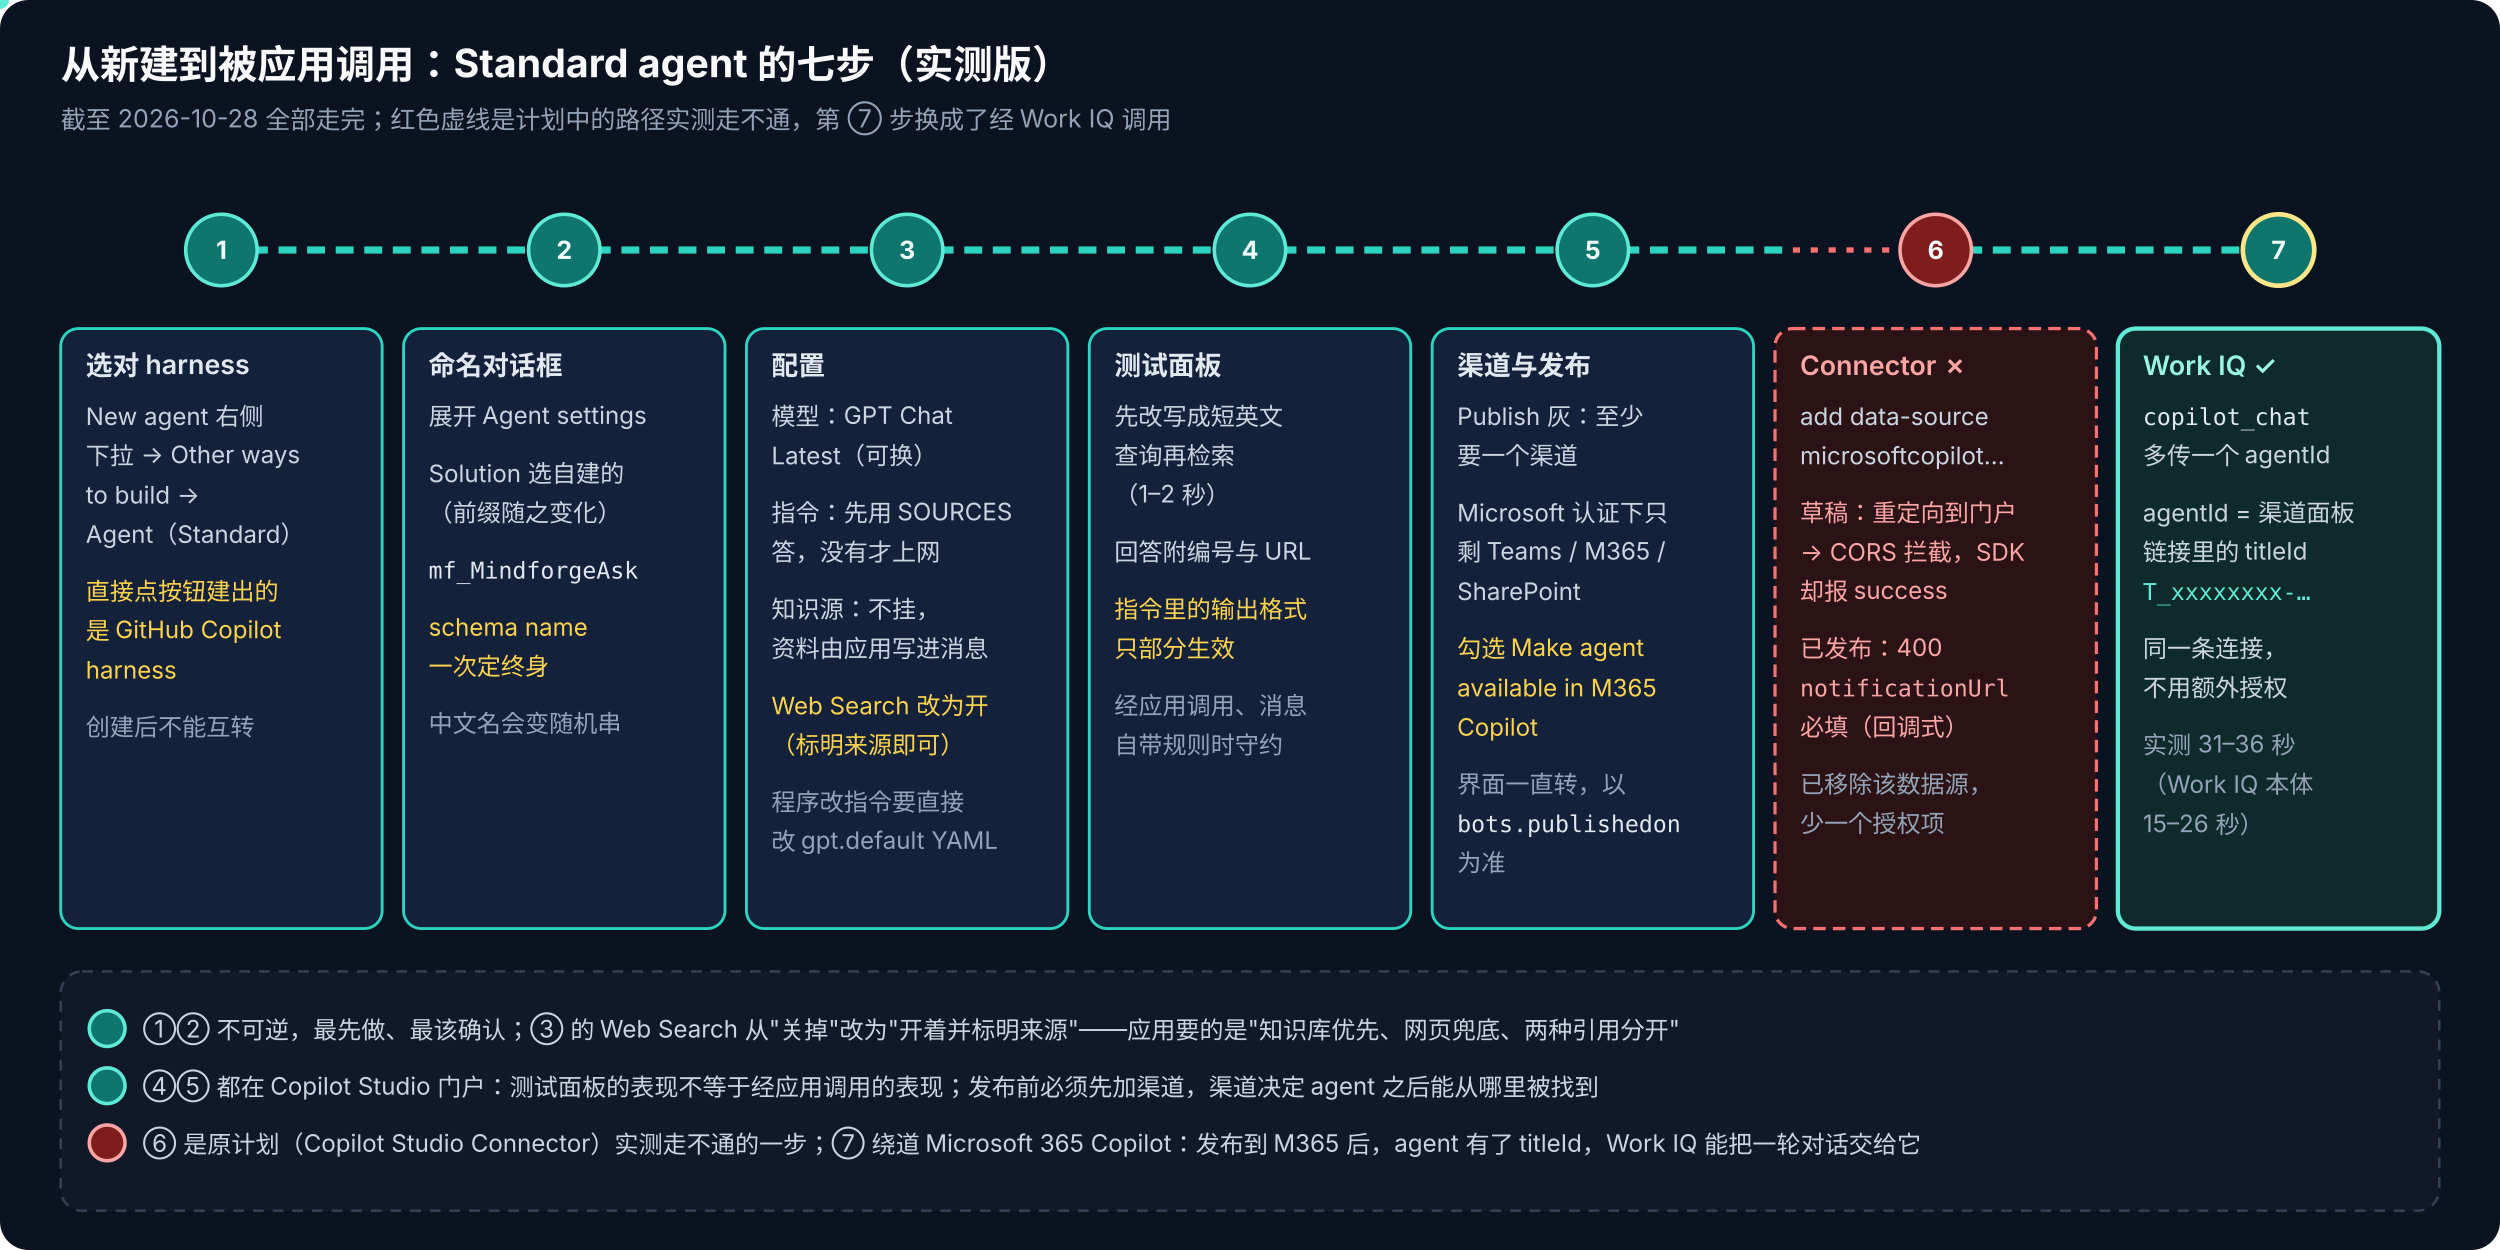
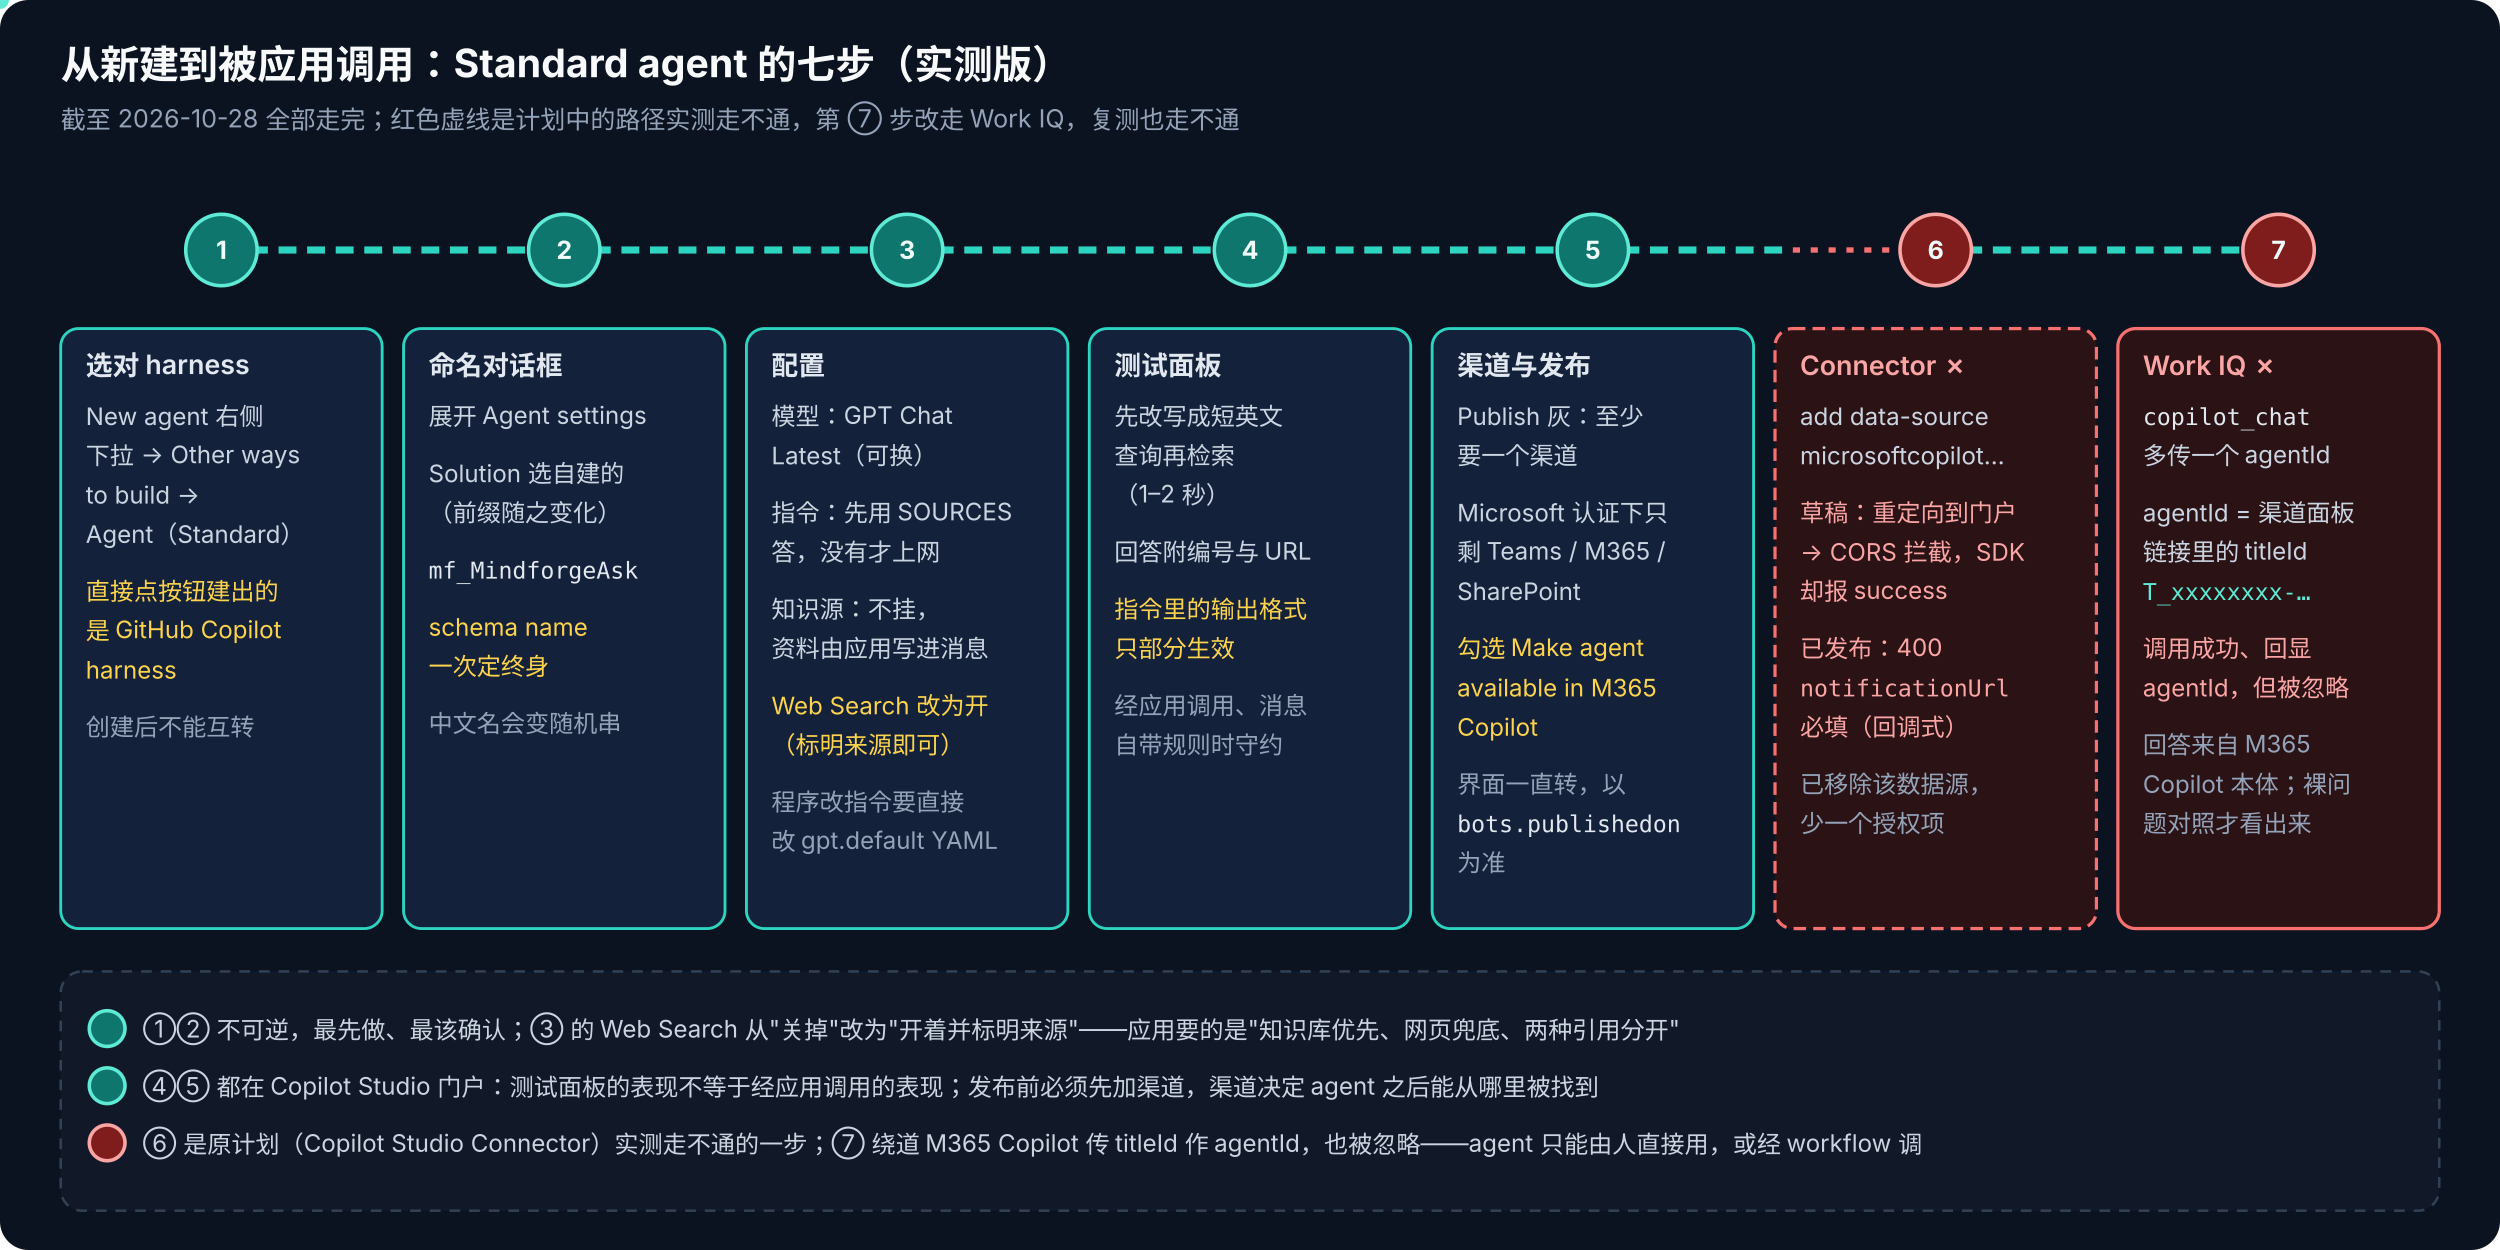
<svg xmlns="http://www.w3.org/2000/svg" viewBox="0 0 1400 700" width="1400" height="700" font-family="-apple-system, 'PingFang SC', 'Microsoft YaHei', 'Segoe UI', sans-serif">
  <defs>
    <style>
      .bg { fill: #0b1220; }
      .done { fill: #13213a; stroke: #2dd4bf; stroke-width: 1.6; }
      .fail { fill: #2a1215; stroke: #f87171; stroke-width: 1.8; stroke-dasharray: 7 4; }
      .win { fill: #0f2a2a; stroke: #5eead4; stroke-width: 2.4; animation: pulse 2.4s ease-in-out infinite; }
      .plan { fill: #111827; stroke: #334155; stroke-width: 1.4; stroke-dasharray: 6 5; }
      .h15 { fill: #e2e8f0; font-size: 15px; font-weight: 600; }
      .hRed { fill: #fca5a5; font-size: 15px; font-weight: 600; }
      .hTeal { fill: #99f6e4; font-size: 15px; font-weight: 600; }
      .t { fill: #cbd5e1; font-size: 13.5px; }
      .tGray { fill: #94a3b8; font-size: 13.5px; }
      .tAmber { fill: #fcd34d; font-size: 13.5px; }
      .tRed { fill: #fca5a5; font-size: 13.5px; }
      .mono { fill: #e2e8f0; font-size: 13px; font-family: Menlo, Consolas, monospace; }
      .monoRed { fill: #fca5a5; font-size: 13px; font-family: Menlo, Consolas, monospace; }
      .monoTeal { fill: #5eead4; font-size: 13px; font-family: Menlo, Consolas, monospace; }
      .title { fill: #f8fafc; font-size: 22px; font-weight: 700; }
      .sub { fill: #94a3b8; font-size: 14px; }
      .axisDone { stroke: #2dd4bf; stroke-width: 4; stroke-dasharray: 10 6; animation: dash 1.2s linear infinite; }
      .axisFail { stroke: #f87171; stroke-width: 3; stroke-dasharray: 4 6; }
      .nDone { fill: #0f766e; stroke: #5eead4; stroke-width: 2; }
      .nFail { fill: #7f1d1d; stroke: #fca5a5; stroke-width: 2; }
      .nWin { fill: #0f766e; stroke: #fde68a; stroke-width: 2.6; animation: pulse 1.6s ease-in-out infinite; }
      .bn { fill: #f0fdfa; font-size: 14px; font-weight: 700; text-anchor: middle; }
      .lg { font-size: 13.5px; fill: #cbd5e1; }
      @keyframes dash { to { stroke-dashoffset: -32; } }
      @keyframes pulse { 0%,100% { opacity: 1; } 50% { opacity: 0.5; } }
    </style>
  </defs>
  <rect class="bg" width="1400" height="700" rx="16" />
  <text class="title" x="34" y="44">从新建到被应用调用：Standard agent 的七步（实测版）</text>
-   <text class="sub" x="34" y="72">截至 2026-10-28 全部走完；红色虚线是计划中的路径实测走不通，第 ⑦ 步换成了经 Work IQ 调用</text>
+   <text class="sub" x="34" y="72">截至 2026-10-28 全部走完；红色虚线是计划中的路径实测走不通，第 ⑦ 步改走 Work IQ，复测也走不通</text>
  <line class="axisDone" x1="124" y1="140" x2="1004" y2="140" />
  <line class="axisFail" x1="1004" y1="140" x2="1084" y2="140" />
  <line class="axisDone" x1="1084" y1="140" x2="1276" y2="140" />
  <circle r="5" fill="#5eead4">
    <animateMotion dur="5s" repeatCount="indefinite" path="M124,140 L1276,140" />
  </circle>
  <circle class="nDone" cx="124" cy="140" r="20" />
  <text class="bn" x="124" y="145">1</text>
  <circle class="nDone" cx="316" cy="140" r="20" />
  <text class="bn" x="316" y="145">2</text>
  <circle class="nDone" cx="508" cy="140" r="20" />
  <text class="bn" x="508" y="145">3</text>
  <circle class="nDone" cx="700" cy="140" r="20" />
  <text class="bn" x="700" y="145">4</text>
  <circle class="nDone" cx="892" cy="140" r="20" />
  <text class="bn" x="892" y="145">5</text>
  <circle class="nFail" cx="1084" cy="140" r="20" />
  <text class="bn" x="1084" y="145">6</text>
-   <circle class="nWin" cx="1276" cy="140" r="20" />
+   <circle class="nFail" cx="1276" cy="140" r="20" />
  <text class="bn" x="1276" y="145">7</text>
  <rect class="done" x="34" y="184" width="180" height="336" rx="10" />
  <text class="h15" x="48" y="210">选对 harness</text>
  <text class="t" x="48" y="238">New agent 右侧</text>
  <text class="t" x="48" y="260">下拉 → Other ways</text>
  <text class="t" x="48" y="282">to build →</text>
  <text class="t" x="48" y="304">Agent（Standard）</text>
  <text class="tAmber" x="48" y="336">直接点按钮建出的</text>
  <text class="tAmber" x="48" y="358">是 GitHub Copilot</text>
  <text class="tAmber" x="48" y="380">harness</text>
  <text class="tGray" x="48" y="412">创建后不能互转</text>
  <rect class="done" x="226" y="184" width="180" height="336" rx="10" />
  <text class="h15" x="240" y="210">命名对话框</text>
  <text class="t" x="240" y="238">展开 Agent settings</text>
  <text class="t" x="240" y="270">Solution 选自建的</text>
  <text class="t" x="240" y="292">（前缀随之变化）</text>
  <text class="mono" x="240" y="324">mf_MindforgeAsk</text>
  <text class="tAmber" x="240" y="356">schema name</text>
  <text class="tAmber" x="240" y="378">一次定终身</text>
  <text class="tGray" x="240" y="410">中文名会变随机串</text>
  <rect class="done" x="418" y="184" width="180" height="336" rx="10" />
  <text class="h15" x="432" y="210">配置</text>
  <text class="t" x="432" y="238">模型：GPT Chat</text>
  <text class="t" x="432" y="260">Latest（可换）</text>
  <text class="t" x="432" y="292">指令：先用 SOURCES</text>
  <text class="t" x="432" y="314">答，没有才上网</text>
  <text class="t" x="432" y="346">知识源：不挂，</text>
  <text class="t" x="432" y="368">资料由应用写进消息</text>
  <text class="tAmber" x="432" y="400">Web Search 改为开</text>
  <text class="tAmber" x="432" y="422">（标明来源即可）</text>
  <text class="tGray" x="432" y="454">程序改指令要直接</text>
  <text class="tGray" x="432" y="476">改 gpt.default YAML</text>
  <rect class="done" x="610" y="184" width="180" height="336" rx="10" />
  <text class="h15" x="624" y="210">测试面板</text>
  <text class="t" x="624" y="238">先改写成短英文</text>
  <text class="t" x="624" y="260">查询再检索</text>
  <text class="t" x="624" y="282">（1–2 秒）</text>
  <text class="t" x="624" y="314">回答附编号与 URL</text>
  <text class="tAmber" x="624" y="346">指令里的输出格式</text>
  <text class="tAmber" x="624" y="368">只部分生效</text>
  <text class="tGray" x="624" y="400">经应用调用、消息</text>
  <text class="tGray" x="624" y="422">自带规则时守约</text>
  <rect class="done" x="802" y="184" width="180" height="336" rx="10" />
  <text class="h15" x="816" y="210">渠道与发布</text>
  <text class="t" x="816" y="238">Publish 灰：至少</text>
  <text class="t" x="816" y="260">要一个渠道</text>
  <text class="t" x="816" y="292">Microsoft 认证下只</text>
  <text class="t" x="816" y="314">剩 Teams / M365 /</text>
  <text class="t" x="816" y="336">SharePoint</text>
  <text class="tAmber" x="816" y="368">勾选 Make agent</text>
  <text class="tAmber" x="816" y="390">available in M365</text>
  <text class="tAmber" x="816" y="412">Copilot</text>
  <text class="tGray" x="816" y="444">界面一直转，以</text>
  <text class="mono" x="816" y="466">bots.publishedon</text>
  <text class="tGray" x="816" y="488">为准</text>
  <rect class="fail" x="994" y="184" width="180" height="336" rx="10" />
  <text class="hRed" x="1008" y="210">Connector ✗</text>
  <text class="t" x="1008" y="238">add data-source</text>
  <text class="t" x="1008" y="260">microsoftcopilot…</text>
  <text class="tRed" x="1008" y="292">草稿：重定向到门户</text>
  <text class="tRed" x="1008" y="314">→ CORS 拦截，SDK</text>
  <text class="tRed" x="1008" y="336">却报 success</text>
  <text class="tRed" x="1008" y="368">已发布：400</text>
  <text class="monoRed" x="1008" y="390">notificationUrl</text>
  <text class="tRed" x="1008" y="412">必填（回调式）</text>
  <text class="tGray" x="1008" y="444">已移除该数据源，</text>
  <text class="tGray" x="1008" y="466">少一个授权项</text>
-   <rect class="win" x="1186" y="184" width="180" height="336" rx="10" />
-   <text class="hTeal" x="1200" y="210">Work IQ ✓</text>
+   <rect x="1186" y="184" width="180" height="336" rx="10" fill="#2a1215" stroke="#f87171" stroke-width="1.8" />
+   <text class="hTeal" x="1200" y="210" fill="#fca5a5" style="fill:#fca5a5">Work IQ ✗</text>
  <text class="mono" x="1200" y="238">copilot_chat</text>
  <text class="t" x="1200" y="260">多传一个 agentId</text>
  <text class="t" x="1200" y="292">agentId = 渠道面板</text>
  <text class="t" x="1200" y="314">链接里的 titleId</text>
  <text class="monoTeal" x="1200" y="336">T_xxxxxxxx-…</text>
-   <text class="t" x="1200" y="368">同一条连接，</text>
-   <text class="t" x="1200" y="390">不用额外授权</text>
-   <text class="tGray" x="1200" y="422">实测 31–36 秒</text>
-   <text class="tGray" x="1200" y="444">（Work IQ 本体</text>
-   <text class="tGray" x="1200" y="466">15–26 秒）</text>
+   <text class="tRed" x="1200" y="368">调用成功、回显</text>
+   <text class="tRed" x="1200" y="390">agentId，但被忽略</text>
+   <text class="tGray" x="1200" y="422">回答来自 M365</text>
+   <text class="tGray" x="1200" y="444">Copilot 本体；裸问</text>
+   <text class="tGray" x="1200" y="466">题对照才看出来</text>
  <rect class="plan" x="34" y="544" width="1332" height="134" rx="12" />
  <circle class="nDone" cx="60" cy="576" r="10" />
  <text class="lg" x="80" y="581">①② 不可逆，最先做、最该确认；③ 的 Web Search 从"关掉"改为"开着并标明来源"——应用要的是"知识库优先、网页兜底、两种引用分开"</text>
  <circle class="nDone" cx="60" cy="608" r="10" />
  <text class="lg" x="80" y="613">④⑤ 都在 Copilot Studio 门户：测试面板的表现不等于经应用调用的表现；发布前必须先加渠道，渠道决定 agent 之后能从哪里被找到</text>
  <circle class="nFail" cx="60" cy="640" r="10" />
-   <text class="lg" x="80" y="645">⑥ 是原计划（Copilot Studio Connector）实测走不通的一步；⑦ 绕道 Microsoft 365 Copilot：发布到 M365 后，agent 有了 titleId，Work IQ 能把一轮对话交给它</text>
+   <text class="lg" x="80" y="645">⑥ 是原计划（Copilot Studio Connector）实测走不通的一步；⑦ 绕道 M365 Copilot 传 titleId 作 agentId，也被忽略——agent 只能由人直接用，或经 workflow 调</text>
</svg>
